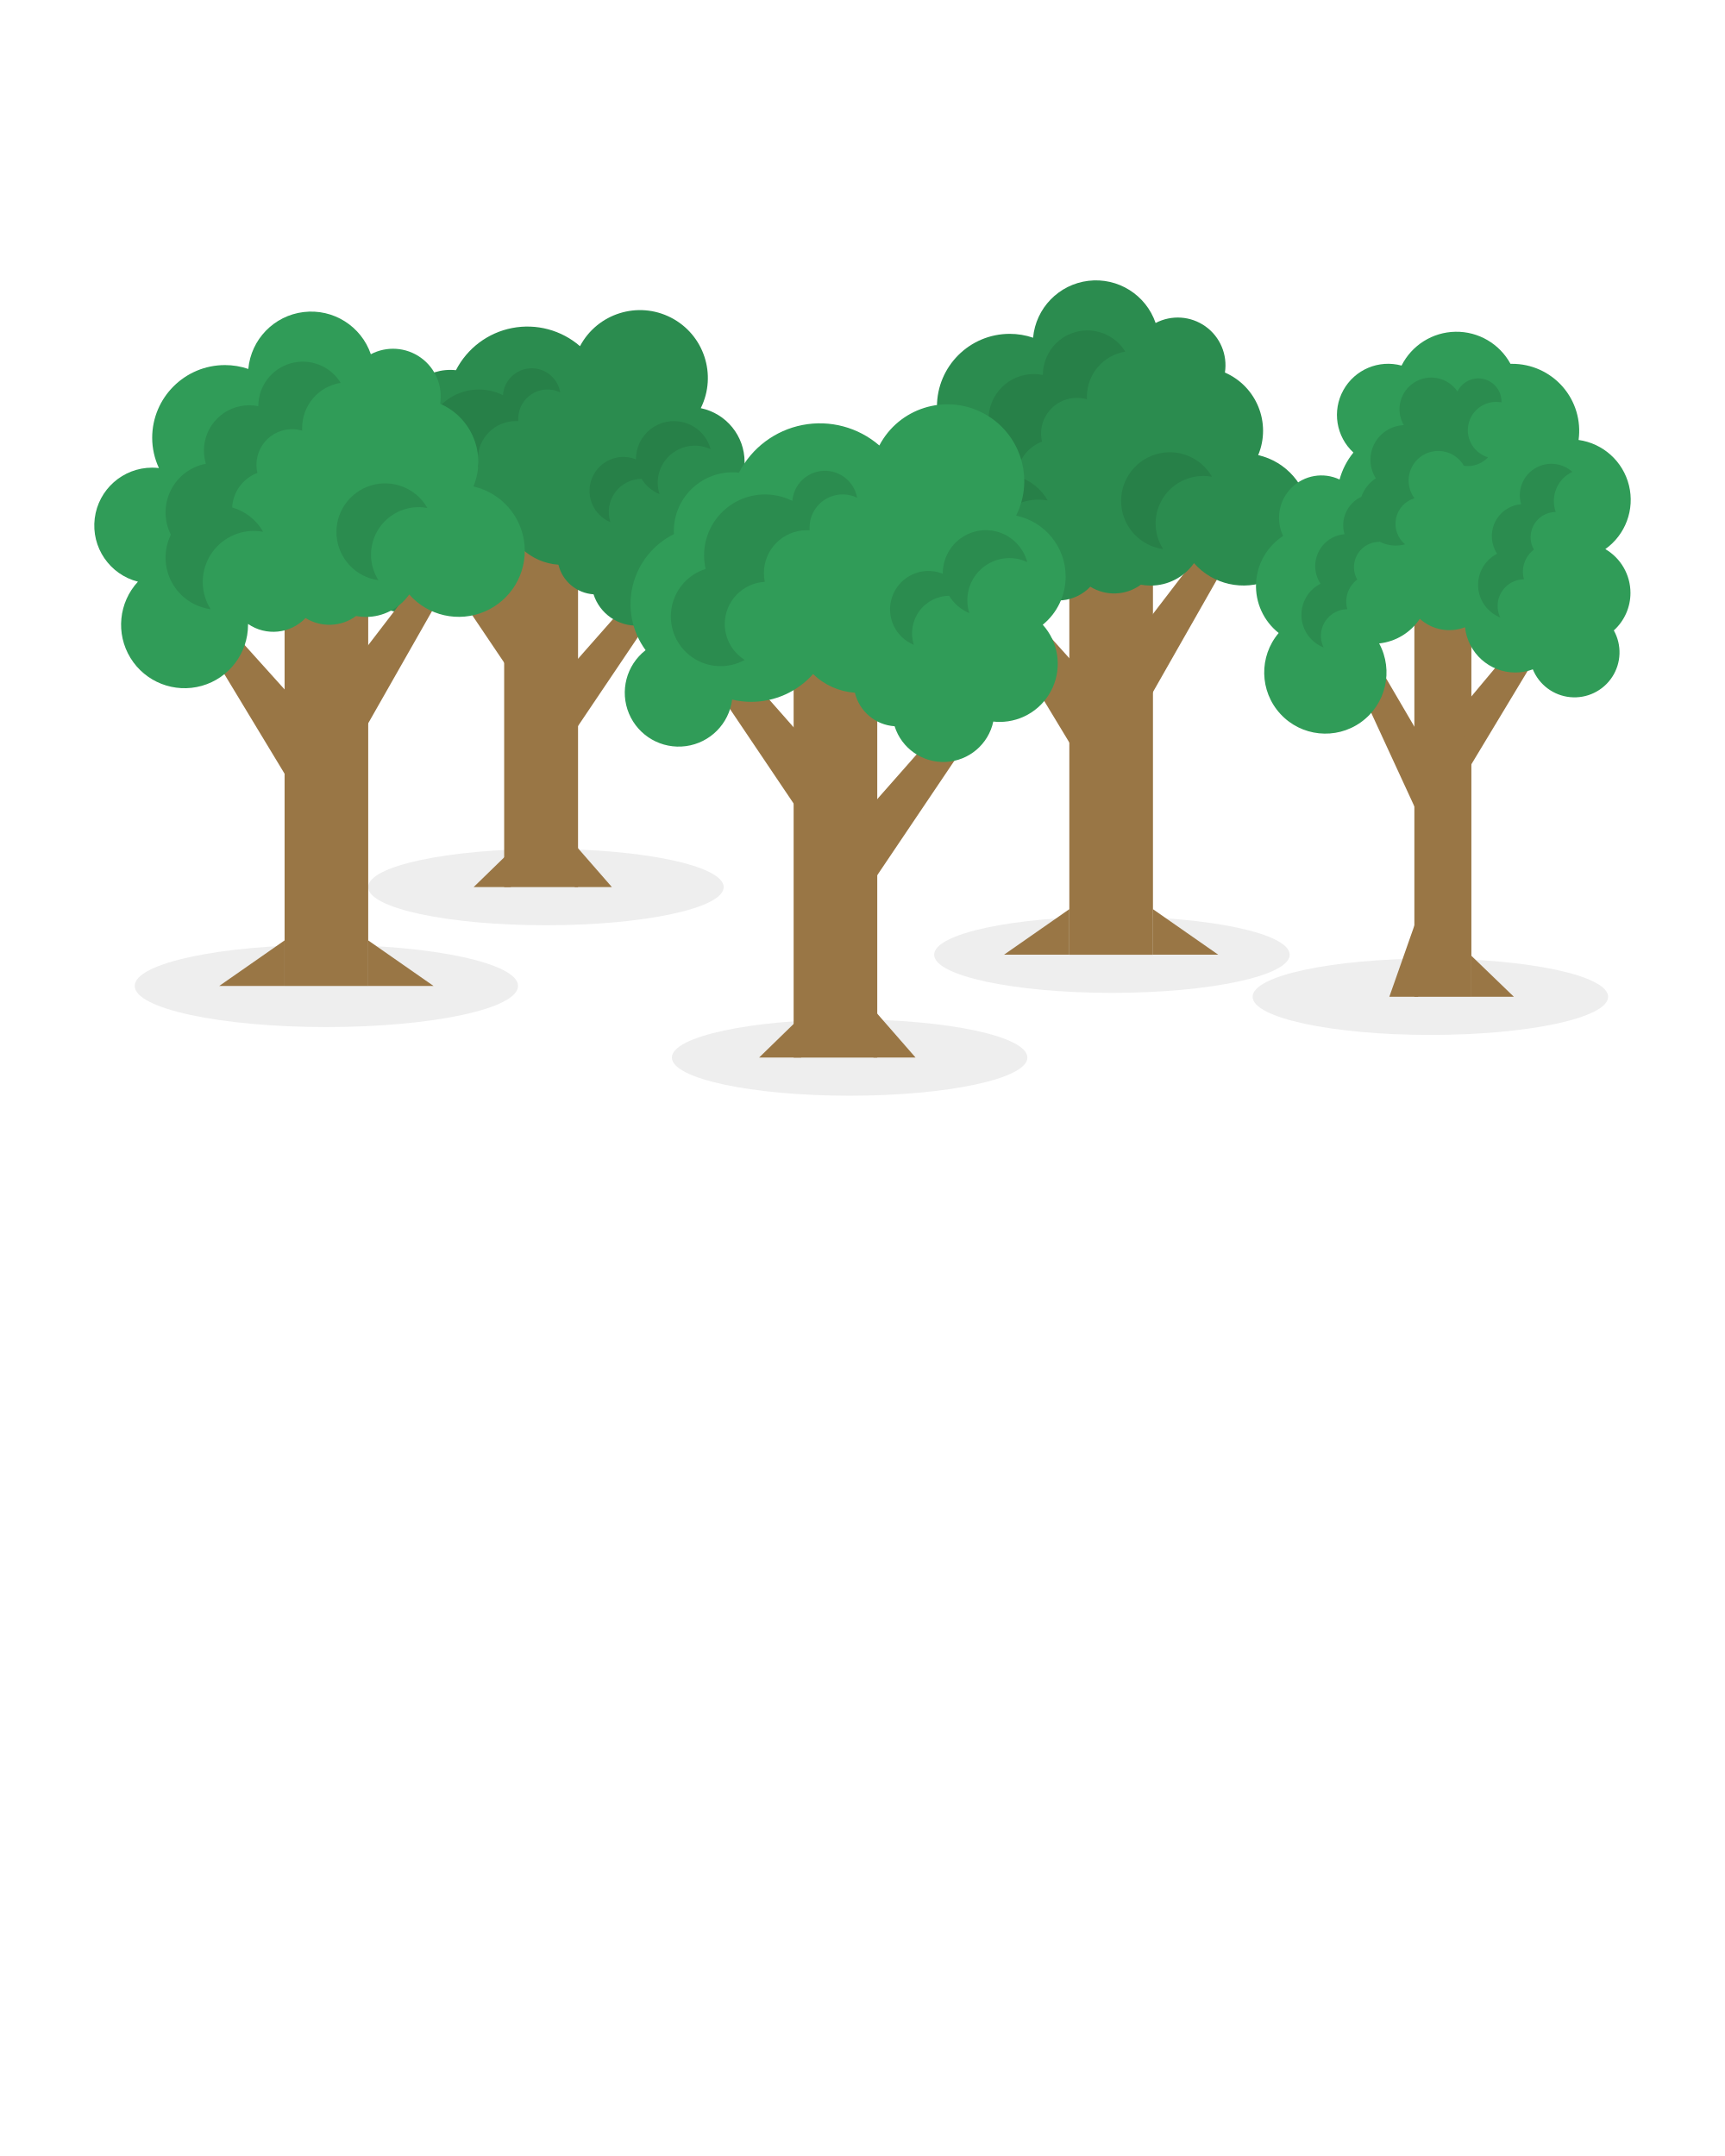
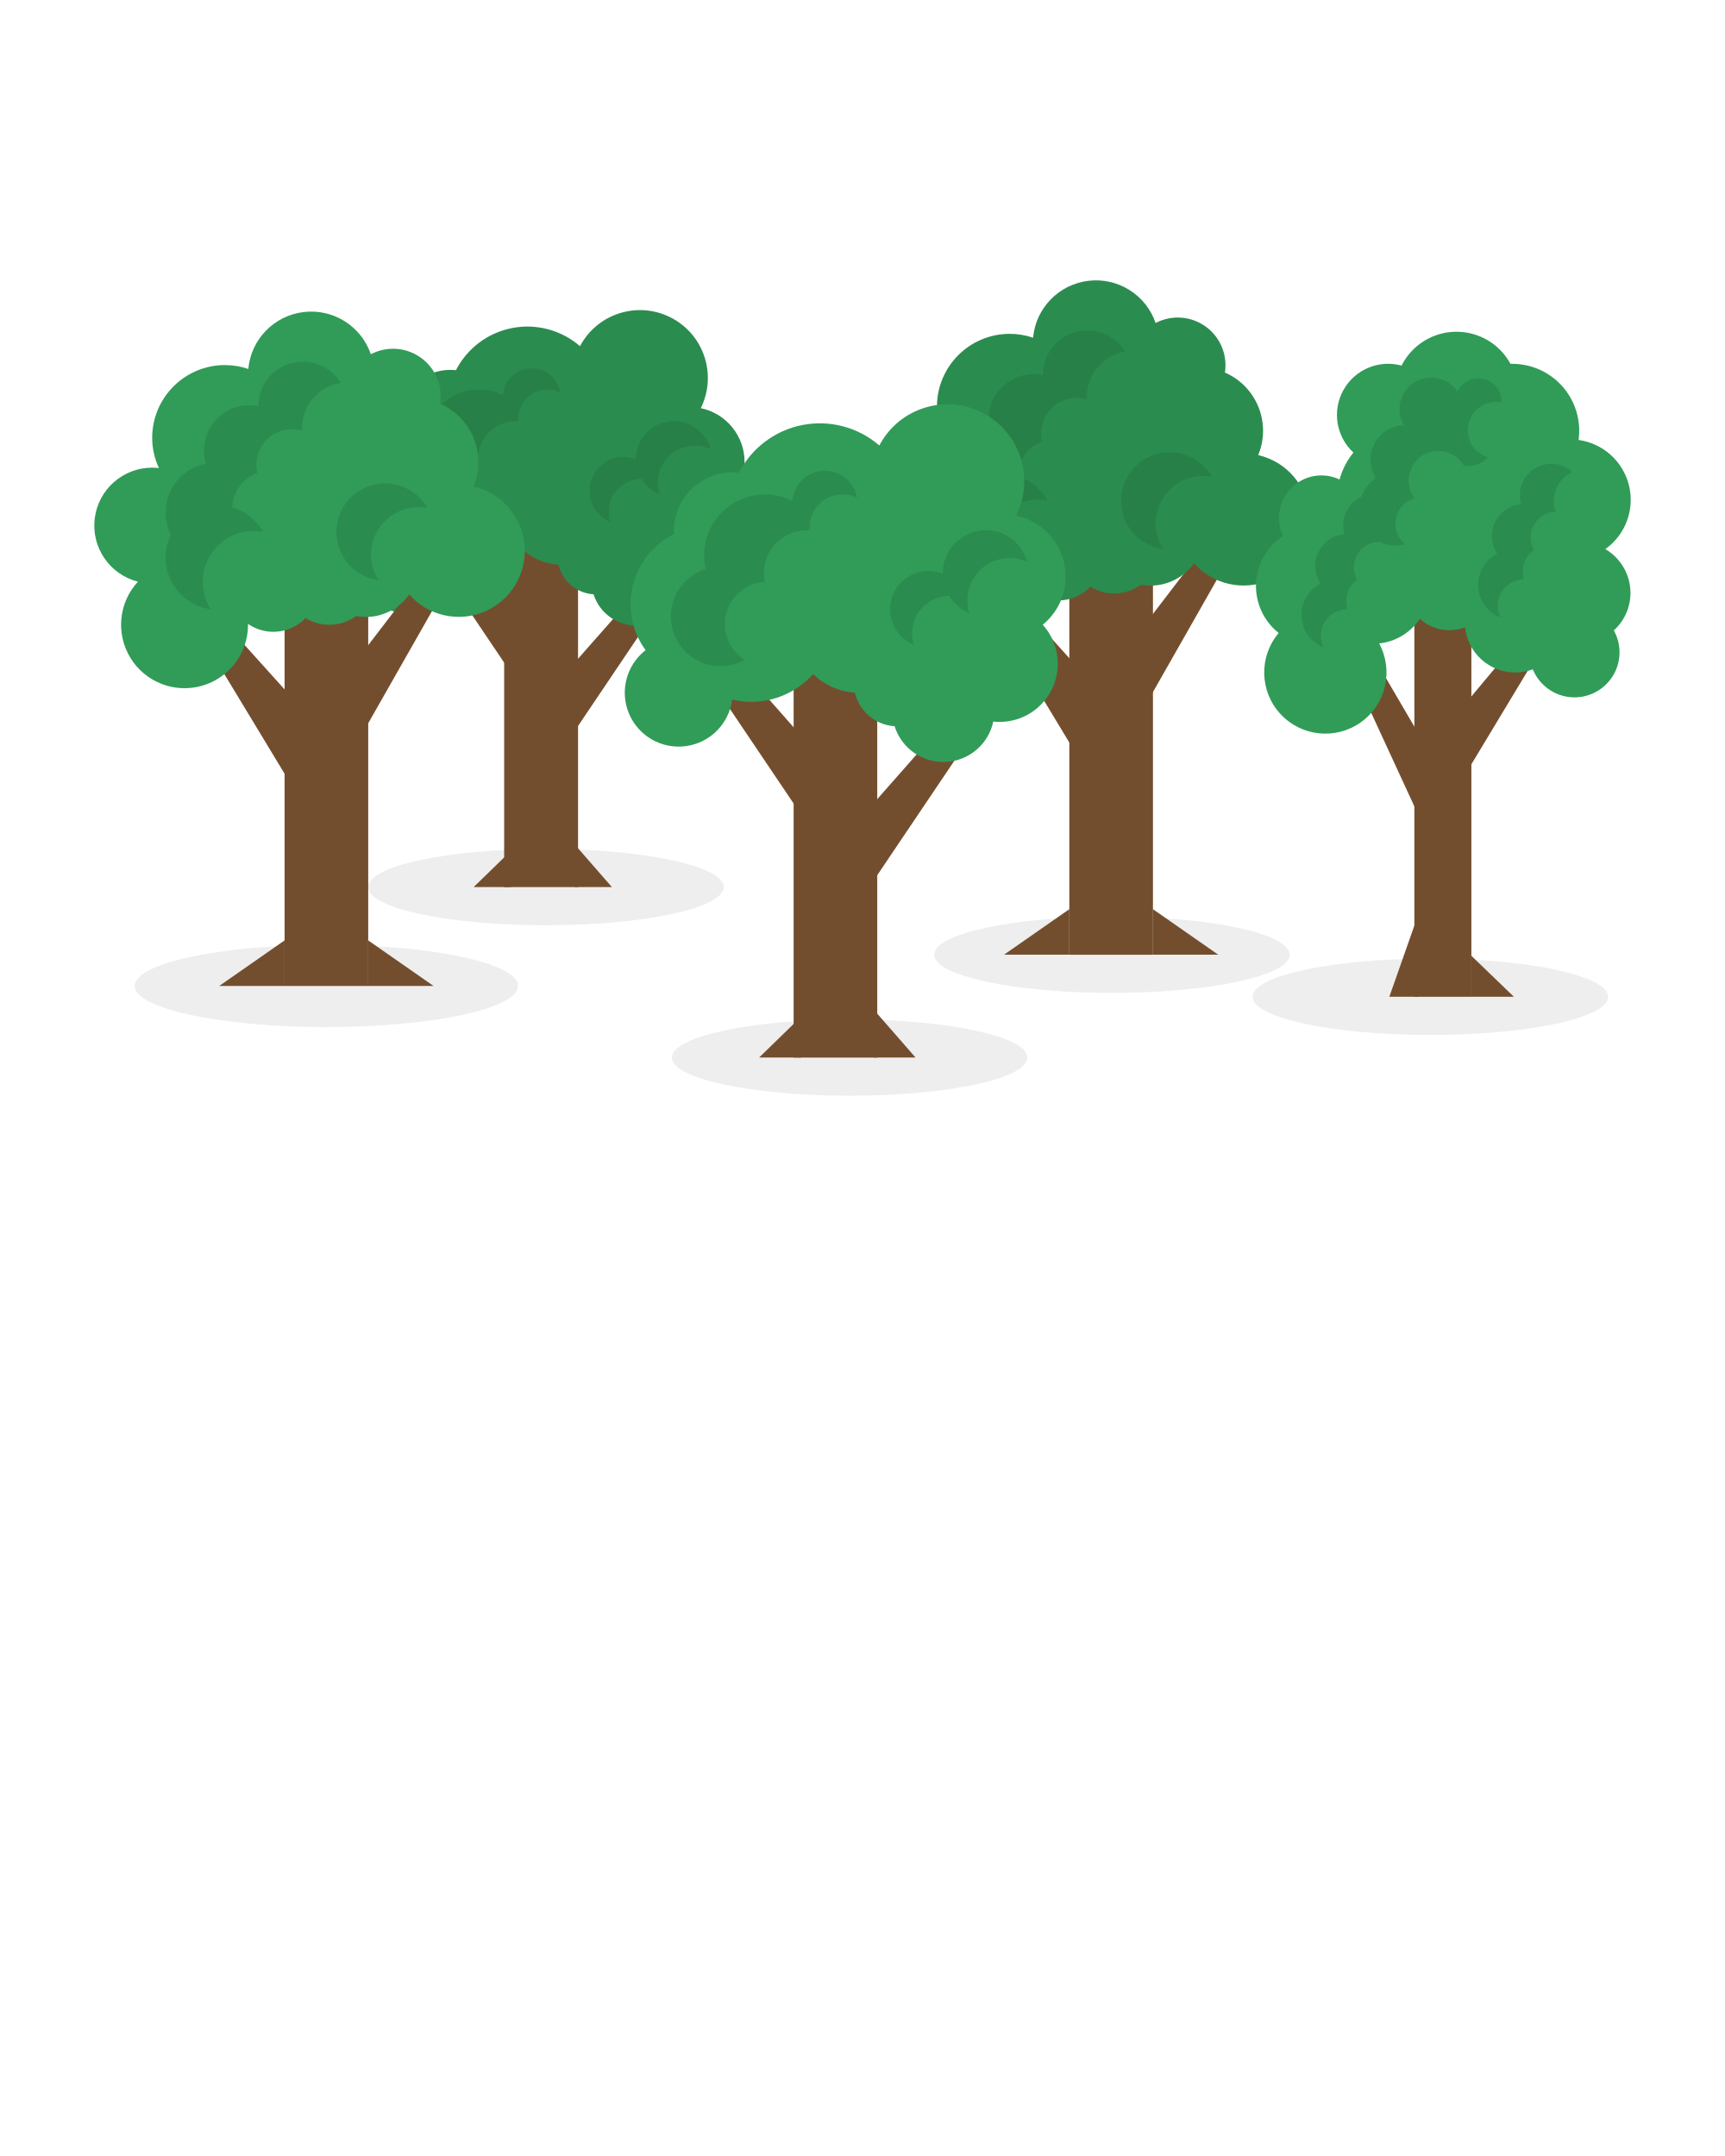
<svg xmlns="http://www.w3.org/2000/svg" viewBox="0 0 512 640">
  <ellipse cx="96.87" cy="292.67" opacity=".07" rx="56.89" ry="12.21" />
  <ellipse cx="162.04" cy="263.33" opacity=".07" rx="52.76" ry="11.33" />
  <ellipse cx="252.18" cy="313.93" opacity=".07" rx="52.76" ry="11.33" />
  <ellipse cx="330.03" cy="283.4" opacity=".07" rx="52.76" ry="11.33" />
  <ellipse cx="424.55" cy="295.89" opacity=".07" rx="52.76" ry="11.33" />
-   <g fill="#997645">
+   <g fill="#734e2e">
    <path d="m149.64 161.67h21.93v101.66h-21.93z" />
    <path d="m160.31 188.82-10.34 8.37-23.92-35.52h10.34z" />
    <path d="m160.81 207.76 10.34 8.37 23.92-35.52h-10.34z" />
  </g>
  <path d="m221 137.16a16.32 16.32 0 0 0 -13-16 20.15 20.15 0 0 0 -35.85-18.4 23.84 23.84 0 0 0 -36.82 7.13 15.11 15.11 0 0 0 -1.66-.09 15.42 15.42 0 0 0 -15.42 15.42v.78a20.49 20.49 0 0 0 -7.45 30.44 14.13 14.13 0 1 0 22.7 13 22 22 0 0 0 5 .59 21.78 21.78 0 0 0 16.25-7.29 17.48 17.48 0 0 0 11 4.89 11.49 11.49 0 0 0 10.42 8.79 13.39 13.39 0 0 0 25.83-1.22c.54.05 1.08.09 1.64.09a15.26 15.26 0 0 0 11.36-25.49 16.29 16.29 0 0 0 6-12.64z" fill="#2b8c4f" />
-   <path d="m140.58 263.33h11.05v-10.75z" fill="#997645" />
-   <path d="m181.62 263.33h-11.05v-12.67z" fill="#997645" />
+   <path d="m140.58 263.33h11.05v-10.75z" fill="#734e2e" />
+   <path d="m181.62 263.33h-11.05v-12.67z" fill="#734e2e" />
  <path d="m131.58 149.63a11.1 11.1 0 0 1 10.5-11.07 10.88 10.88 0 0 1 -.24-2.3 11.23 11.23 0 0 1 11.23-11.26h.75q0-.34 0-.69a8.69 8.69 0 0 1 12.46-7.84 8.57 8.57 0 0 0 -17 .84 16 16 0 0 0 -23.15 14.31 16.3 16.3 0 0 0 .4 3.52 13.05 13.05 0 1 0 10.25 23.86 11.09 11.09 0 0 1 -5.2-9.37z" fill="#278048" />
  <path d="m202.85 125.36a11.27 11.27 0 0 0 -14.09 11 12.4 12.4 0 0 0 -1.26-.42 10.07 10.07 0 0 0 -6.33 19.06 9.82 9.82 0 0 1 9.25-12.86 11.24 11.24 0 0 0 5.34 4.54 10.87 10.87 0 0 1 -.19-6.15 11 11 0 0 1 13.43-7.88 10.28 10.28 0 0 1 1.93.69 11.29 11.29 0 0 0 -8.08-7.98z" fill="#278048" />
-   <path d="m317.39 168.35h24.82v115.06h-24.82z" fill="#997645" />
-   <path d="m330.03 198.14 11.71 8.12 24.63-43.3-10.46 1.4z" fill="#997645" />
-   <path d="m327.7 206.84-9.94 14.19-23.28-38.52 8.75-2.86z" fill="#997645" />
+   <path d="m317.39 168.35h24.82v115.06h-24.82z" fill="#734e2e" />
+   <path d="m330.03 198.14 11.71 8.12 24.63-43.3-10.46 1.4z" fill="#734e2e" />
+   <path d="m327.7 206.84-9.94 14.19-23.28-38.52 8.75-2.86z" fill="#734e2e" />
  <path d="m373.44 135.11a18.84 18.84 0 0 0 -9.87-24.52 14.16 14.16 0 0 0 -20.57-14.71 18.73 18.73 0 0 0 -36.37 4.37 21.37 21.37 0 0 0 -6.92-1.15 21.61 21.61 0 0 0 -21.61 21.6 21.33 21.33 0 0 0 2 8.94 18.25 18.25 0 0 0 -2-.12 17.19 17.19 0 0 0 -4.23 33.85 18.84 18.84 0 1 0 32.68 12.79 2 2 0 0 0 0-.25 13.22 13.22 0 0 0 17.07-1.75 13.41 13.41 0 0 0 15-.6 16.49 16.49 0 0 0 2.91.27 15.74 15.74 0 0 0 12.86-6.66 19.6 19.6 0 1 0 19.1-32.06z" fill="#2b8c4f" />
-   <path d="m361.59 283.4h-19.39v-13.52z" fill="#997645" />
-   <path d="m298 283.4h19.39v-13.52z" fill="#997645" />
+   <path d="m361.59 283.4h-19.39v-13.52z" fill="#734e2e" />
+   <path d="m298 283.4h19.39v-13.52z" fill="#734e2e" />
  <path d="m343 155.4a14.14 14.14 0 0 1 16.73-13.88 14.44 14.44 0 1 0 -14.49 21.48 14.06 14.06 0 0 1 -2.24-7.6z" fill="#278048" />
  <path d="m334 104.38a13.2 13.2 0 0 0 -24.45 6.92 14 14 0 0 0 -2.69-.27 13.45 13.45 0 0 0 -13.45 13.45 13.31 13.31 0 0 0 .58 3.91 14.7 14.7 0 0 0 -10.4 21.05 15.48 15.48 0 0 0 11.81 22.13 15.15 15.15 0 0 1 15.59-23 15.51 15.51 0 0 0 -9.2-7.23 11.58 11.58 0 0 1 7.48-10.24 10.38 10.38 0 0 1 -.28-2.37 10.62 10.62 0 0 1 10.62-10.62 10.32 10.32 0 0 1 3 .43c0-.27 0-.53 0-.8a13.54 13.54 0 0 1 11.39-13.36z" fill="#278048" />
-   <path d="m84.47 177.62h24.82v115.06h-24.82z" fill="#997645" />
-   <path d="m97.11 207.41 11.71 8.12 24.62-43.3-10.45 1.4z" fill="#997645" />
-   <path d="m94.78 216.11-9.94 14.19-23.28-38.51 8.75-2.87z" fill="#997645" />
+   <path d="m84.47 177.62h24.82v115.06h-24.82z" fill="#734e2e" />
+   <path d="m97.11 207.41 11.71 8.12 24.62-43.3-10.45 1.4z" fill="#734e2e" />
+   <path d="m94.78 216.11-9.94 14.19-23.28-38.51 8.75-2.87z" fill="#734e2e" />
  <path d="m140.52 144.38a18.84 18.84 0 0 0 -9.87-24.52 14.16 14.16 0 0 0 -20.58-14.71 18.73 18.73 0 0 0 -36.37 4.37 21.37 21.37 0 0 0 -6.92-1.15 21.61 21.61 0 0 0 -21.61 21.63 21.33 21.33 0 0 0 2 8.94 18.25 18.25 0 0 0 -2-.12 17.19 17.19 0 0 0 -4.23 33.85 18.84 18.84 0 1 0 32.68 12.79 2 2 0 0 0 0-.25 13.22 13.22 0 0 0 17.07-1.75 13.41 13.41 0 0 0 15-.6 16.49 16.49 0 0 0 2.91.28 15.75 15.75 0 0 0 12.86-6.67 19.6 19.6 0 1 0 19.1-32.06z" fill="#309c58" />
-   <path d="m128.67 292.67h-19.39v-13.52z" fill="#997645" />
-   <path d="m65.08 292.67h19.39v-13.52z" fill="#997645" />
+   <path d="m128.67 292.67h-19.39v-13.52z" fill="#734e2e" />
+   <path d="m65.08 292.67h19.39v-13.52z" fill="#734e2e" />
  <path d="m110.12 164.67a14.14 14.14 0 0 1 16.73-13.88 14.44 14.44 0 1 0 -14.53 21.44 14.06 14.06 0 0 1 -2.2-7.56z" fill="#2b8c4f" />
  <path d="m101.12 113.65a13.2 13.2 0 0 0 -24.45 6.92 14 14 0 0 0 -2.69-.27 13.45 13.45 0 0 0 -13.45 13.45 13.31 13.31 0 0 0 .58 3.91 14.71 14.71 0 0 0 -10.4 21.06 15.47 15.47 0 0 0 11.81 22.12 15.15 15.15 0 0 1 12.79-23.24 15.19 15.19 0 0 1 2.8.26 15.51 15.51 0 0 0 -9.2-7.23 11.58 11.58 0 0 1 7.48-10.24 10.38 10.38 0 0 1 -.28-2.37 10.58 10.58 0 0 1 13.57-10.19c0-.27 0-.53 0-.8a13.54 13.54 0 0 1 11.44-13.38z" fill="#2b8c4f" />
-   <path d="m235.56 198.88h24.82v115.06h-24.82z" fill="#997645" />
-   <path d="m247.64 229.6-11.71 9.48-27.07-40.2h11.71z" fill="#997645" />
-   <path d="m248.2 251.04 11.7 9.47 27.08-40.2h-11.71z" fill="#997645" />
+   <path d="m235.56 198.88h24.82v115.06h-24.82z" fill="#734e2e" />
+   <path d="m247.64 229.6-11.71 9.48-27.07-40.2h11.71z" fill="#734e2e" />
+   <path d="m248.2 251.04 11.7 9.47 27.08-40.2h-11.71z" fill="#734e2e" />
  <path d="m316.3 171.14a18.47 18.47 0 0 0 -14.71-18.08 22.81 22.81 0 0 0 -40.59-20.82 27 27 0 0 0 -41.67 8.07 16.65 16.65 0 0 0 -1.88-.11 17.45 17.45 0 0 0 -17.45 17.45c0 .3 0 .59.05.89a23.18 23.18 0 0 0 -8.43 34.46 16 16 0 1 0 25.69 14.67 24.3 24.3 0 0 0 5.63.67 24.57 24.57 0 0 0 18.39-8.25 19.77 19.77 0 0 0 12.41 5.54 13 13 0 0 0 11.79 9.95 15.16 15.16 0 0 0 29.29-1.39 16.3 16.3 0 0 0 1.86.11 17.27 17.27 0 0 0 12.82-28.85 18.41 18.41 0 0 0 6.8-14.31z" fill="#309c58" />
-   <path d="m225.31 313.93h12.5v-12.17z" fill="#997645" />
-   <path d="m271.75 313.93h-12.51v-14.33z" fill="#997645" />
+   <path d="m225.31 313.93h12.5v-12.17z" fill="#734e2e" />
+   <path d="m271.75 313.93h-12.51v-14.33z" fill="#734e2e" />
  <path d="m215.12 185.25a12.55 12.55 0 0 1 11.88-12.53 12.49 12.49 0 0 1 -.27-2.61 12.71 12.71 0 0 1 12.71-12.71h.85c0-.26 0-.52 0-.78a9.83 9.83 0 0 1 14.11-8.87 9.7 9.7 0 0 0 -19.22.94 18.09 18.09 0 0 0 -26.2 16.2 18.14 18.14 0 0 0 .46 4 14.77 14.77 0 1 0 11.61 27 12.54 12.54 0 0 1 -5.93-10.64z" fill="#2b8c4f" />
  <path d="m295.79 157.78a12.78 12.78 0 0 0 -15.56 9.22 13.16 13.16 0 0 0 -.4 3.32 12.43 12.43 0 0 0 -1.42-.47 11.39 11.39 0 0 0 -7.16 21.57 11.13 11.13 0 0 1 10.47-14.56 12.75 12.75 0 0 0 6 5.15 12.5 12.5 0 0 1 15-15.95 12.71 12.71 0 0 1 2.17.79 12.75 12.75 0 0 0 -9.1-9.07z" fill="#2b8c4f" />
-   <path d="m419.8 180.83h16.92v115.06h-16.92z" fill="#997645" transform="matrix(-1 0 0 -1 856.52 476.72)" />
-   <path d="m422.99 221.15-2.23 20.31-20.26-43.94 6.29-4.06z" fill="#997645" />
-   <path d="m433.43 210.67 2.91 16.84 25.31-42.01-9.7 3.01z" fill="#997645" />
+   <path d="m419.8 180.83h16.92v115.06h-16.92z" fill="#734e2e" transform="matrix(-1 0 0 -1 856.52 476.72)" />
+   <path d="m422.99 221.15-2.23 20.31-20.26-43.94 6.29-4.06z" fill="#734e2e" />
+   <path d="m433.43 210.67 2.91 16.84 25.31-42.01-9.7 3.01z" fill="#734e2e" />
  <path d="m483.94 176a15.07 15.07 0 0 0 -7.46-13 17.95 17.95 0 0 0 -7.94-32.4 19.87 19.87 0 0 0 -19.82-22.6h-.39a18.25 18.25 0 0 0 -32.33.52 15.19 15.19 0 0 0 -14.29 25.82 21.61 21.61 0 0 0 -4.11 8 12.58 12.58 0 0 0 -16.76 16.75 17.77 17.77 0 0 0 -1.31 28.81 18.15 18.15 0 1 0 29.82 3.1 16.58 16.58 0 0 0 12.07-7.32 13 13 0 0 0 13.42 2.51 15 15 0 0 0 14.94 13.44 14.83 14.83 0 0 0 5.18-.94 13.36 13.36 0 1 0 24.04-11.55 15 15 0 0 0 4.94-11.14z" fill="#309c58" />
-   <path d="m449.34 295.89h-12.62v-12.17z" fill="#997645" />
-   <path d="m412.37 295.89h8.56v-24.35z" fill="#997645" />
+   <path d="m449.34 295.89h-12.62v-12.17z" fill="#734e2e" />
+   <path d="m412.37 295.89h8.56v-24.35z" fill="#734e2e" />
  <path d="m444.83 182.11a7.9 7.9 0 0 1 5.34-9.82 7.74 7.74 0 0 1 2.16-.32 8.2 8.2 0 0 1 2.95-8.81 8 8 0 0 1 -.67-1.55 7.52 7.52 0 0 1 5.07-9.33 7.24 7.24 0 0 1 2.09-.3c-.06-.18-.13-.35-.18-.53a9.58 9.58 0 0 1 5.1-11.38 9.34 9.34 0 0 0 -15.2 9.6 9.48 9.48 0 0 0 -8.3 12.17 9.44 9.44 0 0 0 1.17 2.53 10.4 10.4 0 0 0 .93 18.92 7 7 0 0 1 -.46-1.18z" fill="#2b8c4f" />
  <path d="m438.79 112.32a6.9 6.9 0 0 0 -6.2 3.89 9.41 9.41 0 0 0 -15.93 10 10.28 10.28 0 0 0 -8.3 15.77 11 11 0 0 0 -4.3 5.48 9.34 9.34 0 0 0 -5 11.11 9.7 9.7 0 0 0 -1.88.35 9.52 9.52 0 0 0 -6.42 11.82 9.16 9.16 0 0 0 1.18 2.53 10.39 10.39 0 0 0 .92 18.92 9.06 9.06 0 0 1 -.47-1.2 7.89 7.89 0 0 1 5.34-9.82 7.41 7.41 0 0 1 2.17-.32 8.19 8.19 0 0 1 2.94-8.81 7.38 7.38 0 0 1 -.66-1.55 7.5 7.5 0 0 1 5.07-9.33 7.24 7.24 0 0 1 2.09-.3.88.88 0 0 1 -.05-.15 10.76 10.76 0 0 0 5 1.24 10.45 10.45 0 0 0 2.76-.37 7.92 7.92 0 0 1 2.78-13.68 8.79 8.79 0 1 1 14.66-9.65 7.62 7.62 0 0 0 1.18.1 8.24 8.24 0 0 0 6-2.6 8.4 8.4 0 0 1 2.41-16.45 9.1 9.1 0 0 1 1.58.15c0-.07 0-.13 0-.2a6.91 6.91 0 0 0 -6.87-6.93z" fill="#2b8c4f" />
</svg>
